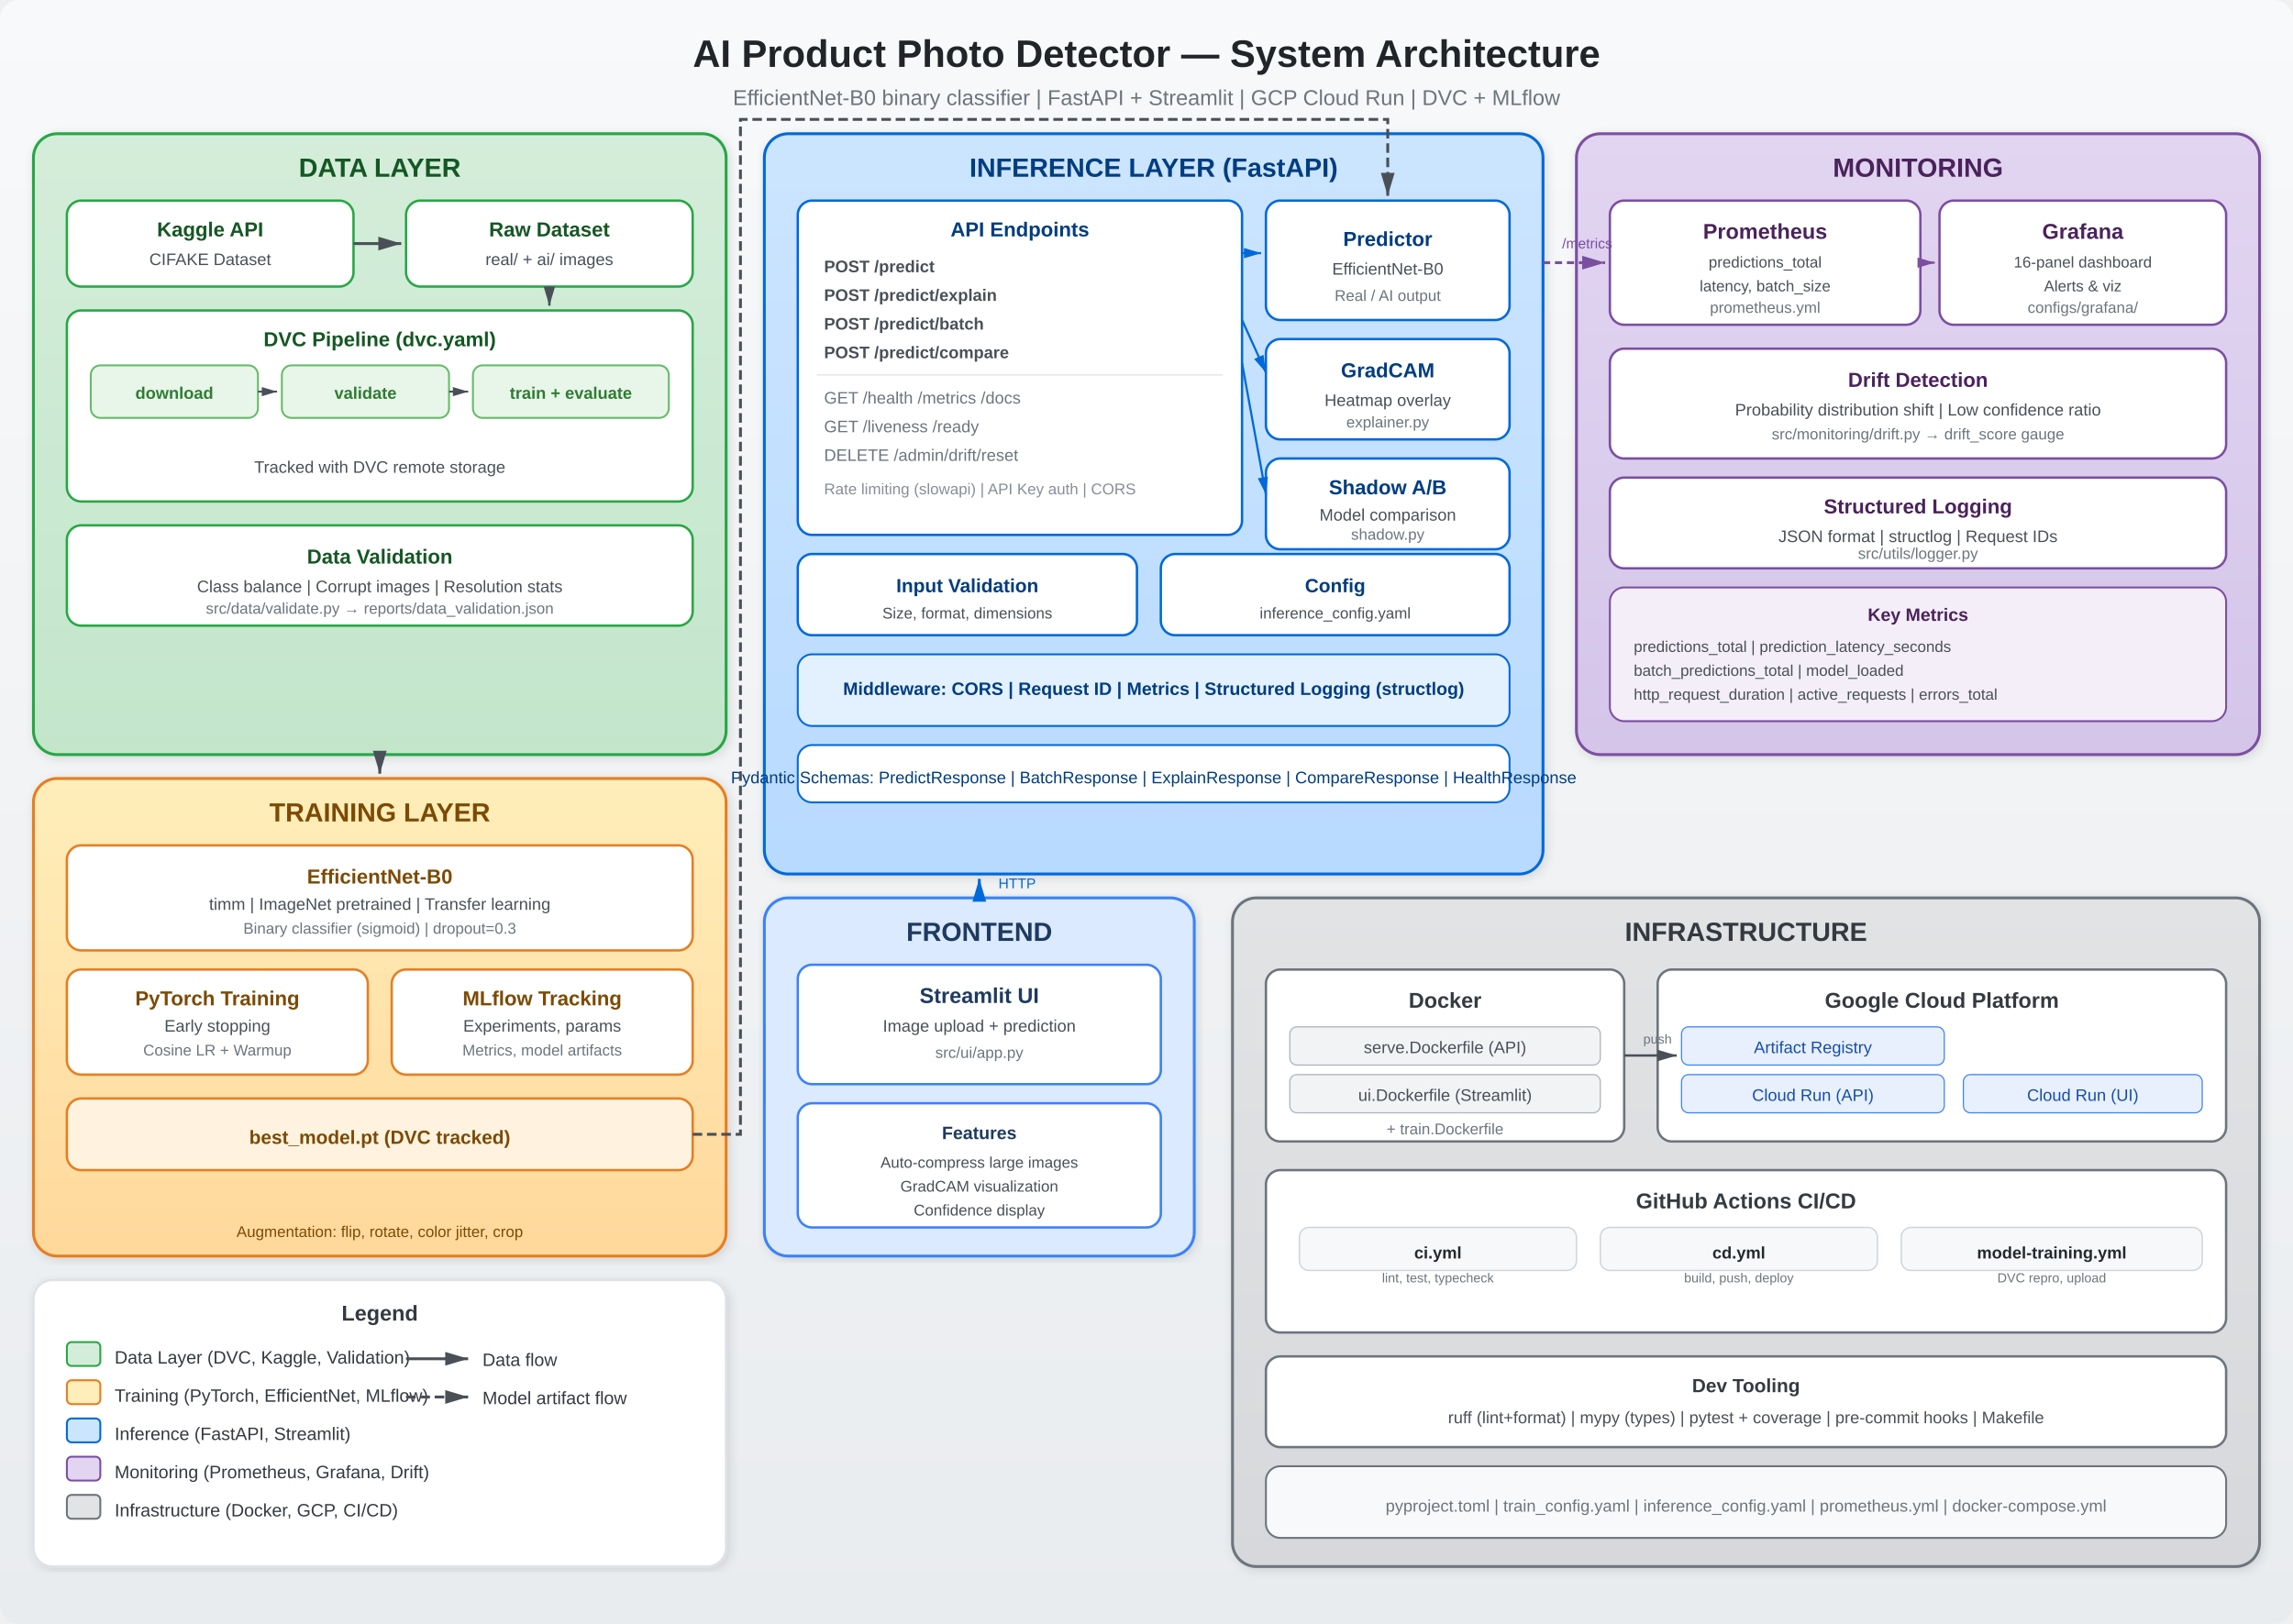
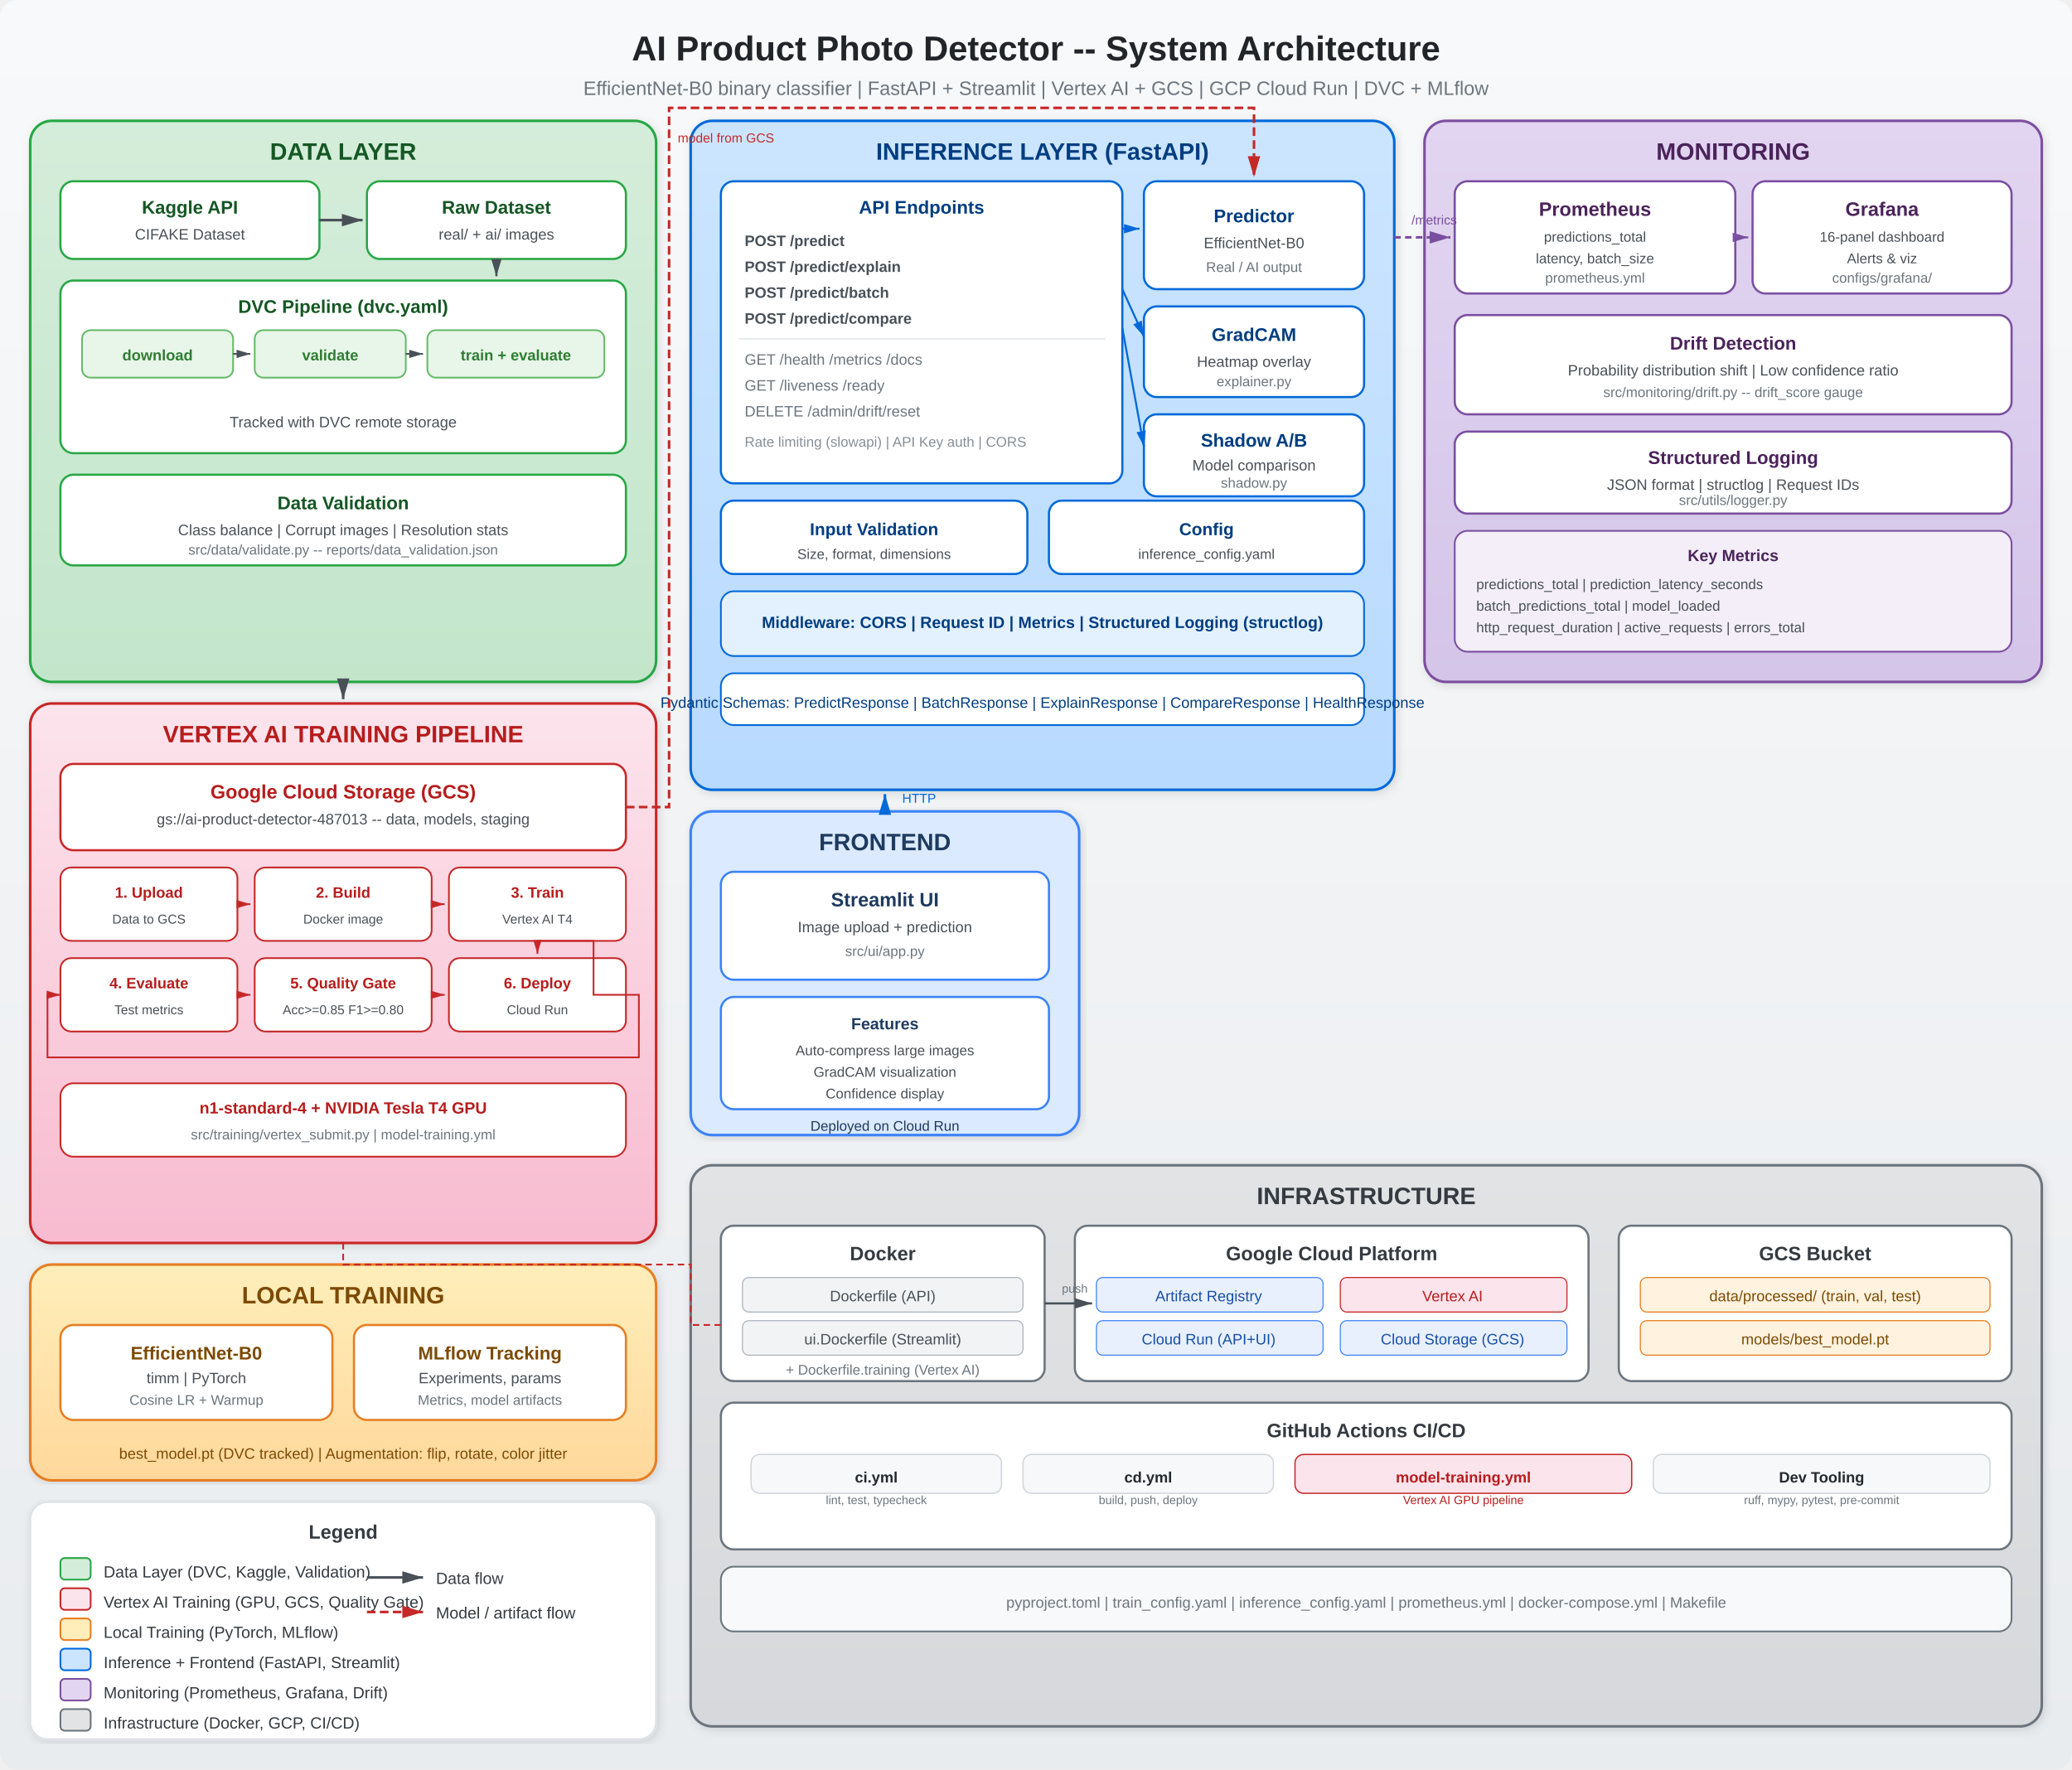
- <svg xmlns="http://www.w3.org/2000/svg" viewBox="0 0 960 680" width="960" height="680" font-family="Segoe UI, Arial, sans-serif">
+ <svg xmlns="http://www.w3.org/2000/svg" viewBox="0 0 960 820" width="960" height="820" font-family="Segoe UI, Arial, sans-serif">
  <defs>
    <linearGradient id="bgGrad" x1="0" y1="0" x2="0" y2="1">
      <stop offset="0%" stop-color="#f8f9fa" />
      <stop offset="100%" stop-color="#e9ecef" />
    </linearGradient>
    <linearGradient id="dataGrad" x1="0" y1="0" x2="0" y2="1">
      <stop offset="0%" stop-color="#d4edda" />
      <stop offset="100%" stop-color="#c3e6cb" />
    </linearGradient>
    <linearGradient id="trainGrad" x1="0" y1="0" x2="0" y2="1">
      <stop offset="0%" stop-color="#ffeeba" />
      <stop offset="100%" stop-color="#ffd89b" />
    </linearGradient>
    <linearGradient id="inferGrad" x1="0" y1="0" x2="0" y2="1">
      <stop offset="0%" stop-color="#cce5ff" />
      <stop offset="100%" stop-color="#b8daff" />
    </linearGradient>
    <linearGradient id="monGrad" x1="0" y1="0" x2="0" y2="1">
      <stop offset="0%" stop-color="#e2d5f1" />
      <stop offset="100%" stop-color="#d4c5e9" />
    </linearGradient>
    <linearGradient id="infraGrad" x1="0" y1="0" x2="0" y2="1">
      <stop offset="0%" stop-color="#e2e3e5" />
      <stop offset="100%" stop-color="#d6d8db" />
    </linearGradient>
+     <linearGradient id="vertexGrad" x1="0" y1="0" x2="0" y2="1">
+       <stop offset="0%" stop-color="#fce4ec" />
+       <stop offset="100%" stop-color="#f8bbd0" />
+     </linearGradient>
    <marker id="arrow" viewBox="0 0 10 6" refX="10" refY="3" markerWidth="8" markerHeight="6" orient="auto-start-reverse">
      <path d="M0,0 L10,3 L0,6 Z" fill="#495057" />
    </marker>
    <marker id="arrowBlue" viewBox="0 0 10 6" refX="10" refY="3" markerWidth="8" markerHeight="6" orient="auto-start-reverse">
      <path d="M0,0 L10,3 L0,6 Z" fill="#0069d9" />
    </marker>
    <marker id="arrowPurple" viewBox="0 0 10 6" refX="10" refY="3" markerWidth="8" markerHeight="6" orient="auto-start-reverse">
      <path d="M0,0 L10,3 L0,6 Z" fill="#7b4fa0" />
+     </marker>
+     <marker id="arrowRed" viewBox="0 0 10 6" refX="10" refY="3" markerWidth="8" markerHeight="6" orient="auto-start-reverse">
+       <path d="M0,0 L10,3 L0,6 Z" fill="#c62828" />
    </marker>
    <filter id="shadow" x="-2%" y="-2%" width="104%" height="104%">
      <feDropShadow dx="1" dy="1" stdDeviation="2" flood-opacity="0.12" />
    </filter>
  </defs>
-   <rect width="960" height="680" rx="8" fill="url(#bgGrad)" />
-   <text x="480" y="28" text-anchor="middle" font-size="16" font-weight="700" fill="#212529">AI Product Photo Detector — System Architecture</text>
-   <text x="480" y="44" text-anchor="middle" font-size="9" fill="#6c757d">EfficientNet-B0 binary classifier  |  FastAPI + Streamlit  |  GCP Cloud Run  |  DVC + MLflow</text>
+   <rect width="960" height="820" rx="8" fill="url(#bgGrad)" />
+   <text x="480" y="28" text-anchor="middle" font-size="16" font-weight="700" fill="#212529">AI Product Photo Detector -- System Architecture</text>
+   <text x="480" y="44" text-anchor="middle" font-size="9" fill="#6c757d">EfficientNet-B0 binary classifier  |  FastAPI + Streamlit  |  Vertex AI + GCS  |  GCP Cloud Run  |  DVC + MLflow</text>
  <rect x="14" y="56" width="290" height="260" rx="10" fill="url(#dataGrad)" stroke="#28a745" stroke-width="1.2" filter="url(#shadow)" />
  <text x="159" y="74" text-anchor="middle" font-size="11" font-weight="700" fill="#155724">DATA LAYER</text>
  <rect x="28" y="84" width="120" height="36" rx="6" fill="#fff" stroke="#28a745" stroke-width="1" />
  <text x="88" y="99" text-anchor="middle" font-size="8.5" font-weight="600" fill="#155724">Kaggle API</text>
  <text x="88" y="111" text-anchor="middle" font-size="7" fill="#495057">CIFAKE Dataset</text>
  <rect x="170" y="84" width="120" height="36" rx="6" fill="#fff" stroke="#28a745" stroke-width="1" />
  <text x="230" y="99" text-anchor="middle" font-size="8.5" font-weight="600" fill="#155724">Raw Dataset</text>
  <text x="230" y="111" text-anchor="middle" font-size="7" fill="#495057">real/ + ai/ images</text>
  <line x1="148" y1="102" x2="168" y2="102" stroke="#495057" stroke-width="1.2" marker-end="url(#arrow)" />
  <rect x="28" y="130" width="262" height="80" rx="6" fill="#fff" stroke="#28a745" stroke-width="1" />
  <text x="159" y="145" text-anchor="middle" font-size="8.5" font-weight="700" fill="#155724">DVC Pipeline (dvc.yaml)</text>
  <rect x="38" y="153" width="70" height="22" rx="4" fill="#e8f5e9" stroke="#66bb6a" stroke-width="0.8" />
  <text x="73" y="167" text-anchor="middle" font-size="7" font-weight="600" fill="#2e7d32">download</text>
  <rect x="118" y="153" width="70" height="22" rx="4" fill="#e8f5e9" stroke="#66bb6a" stroke-width="0.8" />
  <text x="153" y="167" text-anchor="middle" font-size="7" font-weight="600" fill="#2e7d32">validate</text>
  <rect x="198" y="153" width="82" height="22" rx="4" fill="#e8f5e9" stroke="#66bb6a" stroke-width="0.8" />
  <text x="239" y="167" text-anchor="middle" font-size="7" font-weight="600" fill="#2e7d32">train + evaluate</text>
  <line x1="108" y1="164" x2="116" y2="164" stroke="#495057" stroke-width="0.8" marker-end="url(#arrow)" />
  <line x1="188" y1="164" x2="196" y2="164" stroke="#495057" stroke-width="0.8" marker-end="url(#arrow)" />
  <text x="159" y="198" text-anchor="middle" font-size="7" fill="#495057">Tracked with DVC remote storage</text>
  <rect x="28" y="220" width="262" height="42" rx="6" fill="#fff" stroke="#28a745" stroke-width="1" />
  <text x="159" y="236" text-anchor="middle" font-size="8.5" font-weight="600" fill="#155724">Data Validation</text>
  <text x="159" y="248" text-anchor="middle" font-size="7" fill="#495057">Class balance | Corrupt images | Resolution stats</text>
-   <text x="159" y="257" text-anchor="middle" font-size="6.5" fill="#6c757d">src/data/validate.py  →  reports/data_validation.json</text>
+   <text x="159" y="257" text-anchor="middle" font-size="6.5" fill="#6c757d">src/data/validate.py  --  reports/data_validation.json</text>
  <line x1="230" y1="120" x2="230" y2="128" stroke="#495057" stroke-width="1.0" marker-end="url(#arrow)" />
-   <rect x="14" y="326" width="290" height="200" rx="10" fill="url(#trainGrad)" stroke="#e67e22" stroke-width="1.2" filter="url(#shadow)" />
-   <text x="159" y="344" text-anchor="middle" font-size="11" font-weight="700" fill="#7c4a03">TRAINING LAYER</text>
-   <rect x="28" y="354" width="262" height="44" rx="6" fill="#fff" stroke="#e67e22" stroke-width="1" />
-   <text x="159" y="370" text-anchor="middle" font-size="8.5" font-weight="600" fill="#7c4a03">EfficientNet-B0</text>
-   <text x="159" y="381" text-anchor="middle" font-size="7" fill="#495057">timm | ImageNet pretrained | Transfer learning</text>
-   <text x="159" y="391" text-anchor="middle" font-size="6.5" fill="#6c757d">Binary classifier (sigmoid) | dropout=0.3</text>
-   <rect x="28" y="406" width="126" height="44" rx="6" fill="#fff" stroke="#e67e22" stroke-width="1" />
-   <text x="91" y="421" text-anchor="middle" font-size="8.5" font-weight="600" fill="#7c4a03">PyTorch Training</text>
-   <text x="91" y="432" text-anchor="middle" font-size="7" fill="#495057">Early stopping</text>
-   <text x="91" y="442" text-anchor="middle" font-size="6.5" fill="#6c757d">Cosine LR + Warmup</text>
-   <rect x="164" y="406" width="126" height="44" rx="6" fill="#fff" stroke="#e67e22" stroke-width="1" />
-   <text x="227" y="421" text-anchor="middle" font-size="8.5" font-weight="600" fill="#7c4a03">MLflow Tracking</text>
-   <text x="227" y="432" text-anchor="middle" font-size="7" fill="#495057">Experiments, params</text>
-   <text x="227" y="442" text-anchor="middle" font-size="6.5" fill="#6c757d">Metrics, model artifacts</text>
-   <rect x="28" y="460" width="262" height="30" rx="6" fill="#fff3e0" stroke="#e67e22" stroke-width="1" />
-   <text x="159" y="479" text-anchor="middle" font-size="8" font-weight="600" fill="#7c4a03">best_model.pt  (DVC tracked)</text>
+   <rect x="14" y="326" width="290" height="250" rx="10" fill="url(#vertexGrad)" stroke="#c62828" stroke-width="1.2" filter="url(#shadow)" />
+   <text x="159" y="344" text-anchor="middle" font-size="11" font-weight="700" fill="#b71c1c">VERTEX AI TRAINING PIPELINE</text>
+   <rect x="28" y="354" width="262" height="40" rx="6" fill="#fff" stroke="#c62828" stroke-width="1" />
+   <text x="159" y="370" text-anchor="middle" font-size="9" font-weight="600" fill="#b71c1c">Google Cloud Storage (GCS)</text>
+   <text x="159" y="382" text-anchor="middle" font-size="7" fill="#495057">gs://ai-product-detector-487013 -- data, models, staging</text>
+   <rect x="28" y="402" width="82" height="34" rx="5" fill="#fff" stroke="#c62828" stroke-width="0.8" />
+   <text x="69" y="416" text-anchor="middle" font-size="7" font-weight="600" fill="#b71c1c">1. Upload</text>
+   <text x="69" y="428" text-anchor="middle" font-size="6" fill="#495057">Data to GCS</text>
+   <rect x="118" y="402" width="82" height="34" rx="5" fill="#fff" stroke="#c62828" stroke-width="0.8" />
+   <text x="159" y="416" text-anchor="middle" font-size="7" font-weight="600" fill="#b71c1c">2. Build</text>
+   <text x="159" y="428" text-anchor="middle" font-size="6" fill="#495057">Docker image</text>
+   <rect x="208" y="402" width="82" height="34" rx="5" fill="#fff" stroke="#c62828" stroke-width="0.8" />
+   <text x="249" y="416" text-anchor="middle" font-size="7" font-weight="600" fill="#b71c1c">3. Train</text>
+   <text x="249" y="428" text-anchor="middle" font-size="6" fill="#495057">Vertex AI T4</text>
+   <line x1="110" y1="419" x2="116" y2="419" stroke="#c62828" stroke-width="0.8" marker-end="url(#arrowRed)" />
+   <line x1="200" y1="419" x2="206" y2="419" stroke="#c62828" stroke-width="0.8" marker-end="url(#arrowRed)" />
+   <rect x="28" y="444" width="82" height="34" rx="5" fill="#fff" stroke="#c62828" stroke-width="0.8" />
+   <text x="69" y="458" text-anchor="middle" font-size="7" font-weight="600" fill="#b71c1c">4. Evaluate</text>
+   <text x="69" y="470" text-anchor="middle" font-size="6" fill="#495057">Test metrics</text>
+   <rect x="118" y="444" width="82" height="34" rx="5" fill="#fff" stroke="#c62828" stroke-width="0.8" />
+   <text x="159" y="458" text-anchor="middle" font-size="7" font-weight="600" fill="#b71c1c">5. Quality Gate</text>
+   <text x="159" y="470" text-anchor="middle" font-size="6" fill="#495057">Acc&gt;=0.85 F1&gt;=0.80</text>
+   <rect x="208" y="444" width="82" height="34" rx="5" fill="#fff" stroke="#c62828" stroke-width="0.8" />
+   <text x="249" y="458" text-anchor="middle" font-size="7" font-weight="600" fill="#b71c1c">6. Deploy</text>
+   <text x="249" y="470" text-anchor="middle" font-size="6" fill="#495057">Cloud Run</text>
+   <line x1="249" y1="436" x2="249" y2="442" stroke="#c62828" stroke-width="0.8" marker-end="url(#arrowRed)" />
+   <path d="M249,436 L270,436 L270,440 L270,442" fill="none" stroke="none" />
+   <path d="M249,436 L275,436 L275,461 L290,461" fill="none" stroke="#c62828" stroke-width="0.8" />
+   <path d="M28,461 L20,461 L20,436 L28,436" fill="none" stroke="none" />
+   <path d="M290,461 L296,461 L296,490 L22,490 L22,461 L28,461" fill="none" stroke="#c62828" stroke-width="0.8" marker-end="url(#arrowRed)" />
+   <line x1="110" y1="461" x2="116" y2="461" stroke="#c62828" stroke-width="0.8" marker-end="url(#arrowRed)" />
+   <line x1="200" y1="461" x2="206" y2="461" stroke="#c62828" stroke-width="0.8" marker-end="url(#arrowRed)" />
+   <rect x="28" y="502" width="262" height="34" rx="6" fill="#fff" stroke="#c62828" stroke-width="0.8" />
+   <text x="159" y="516" text-anchor="middle" font-size="7.5" font-weight="600" fill="#b71c1c">n1-standard-4 + NVIDIA Tesla T4 GPU</text>
+   <text x="159" y="528" text-anchor="middle" font-size="6.5" fill="#6c757d">src/training/vertex_submit.py | model-training.yml</text>
  <line x1="159" y1="316" x2="159" y2="324" stroke="#495057" stroke-width="1.2" marker-end="url(#arrow)" />
-   <text x="159" y="518" text-anchor="middle" font-size="6.5" fill="#7c4a03">Augmentation: flip, rotate, color jitter, crop</text>
+   <rect x="14" y="586" width="290" height="100" rx="10" fill="url(#trainGrad)" stroke="#e67e22" stroke-width="1.2" filter="url(#shadow)" />
+   <text x="159" y="604" text-anchor="middle" font-size="11" font-weight="700" fill="#7c4a03">LOCAL TRAINING</text>
+   <rect x="28" y="614" width="126" height="44" rx="6" fill="#fff" stroke="#e67e22" stroke-width="1" />
+   <text x="91" y="630" text-anchor="middle" font-size="8.5" font-weight="600" fill="#7c4a03">EfficientNet-B0</text>
+   <text x="91" y="641" text-anchor="middle" font-size="7" fill="#495057">timm | PyTorch</text>
+   <text x="91" y="651" text-anchor="middle" font-size="6.5" fill="#6c757d">Cosine LR + Warmup</text>
+   <rect x="164" y="614" width="126" height="44" rx="6" fill="#fff" stroke="#e67e22" stroke-width="1" />
+   <text x="227" y="630" text-anchor="middle" font-size="8.5" font-weight="600" fill="#7c4a03">MLflow Tracking</text>
+   <text x="227" y="641" text-anchor="middle" font-size="7" fill="#495057">Experiments, params</text>
+   <text x="227" y="651" text-anchor="middle" font-size="6.5" fill="#6c757d">Metrics, model artifacts</text>
+   <text x="159" y="676" text-anchor="middle" font-size="7" fill="#7c4a03">best_model.pt (DVC tracked) | Augmentation: flip, rotate, color jitter</text>
  <rect x="320" y="56" width="326" height="310" rx="10" fill="url(#inferGrad)" stroke="#0069d9" stroke-width="1.2" filter="url(#shadow)" />
  <text x="483" y="74" text-anchor="middle" font-size="11" font-weight="700" fill="#003d80">INFERENCE LAYER  (FastAPI)</text>
  <rect x="334" y="84" width="186" height="140" rx="6" fill="#fff" stroke="#0069d9" stroke-width="1" />
  <text x="427" y="99" text-anchor="middle" font-size="8.5" font-weight="700" fill="#003d80">API Endpoints</text>
  <text x="345" y="114" font-size="7" fill="#495057" font-weight="600">POST /predict</text>
  <text x="345" y="126" font-size="7" fill="#495057" font-weight="600">POST /predict/explain</text>
  <text x="345" y="138" font-size="7" fill="#495057" font-weight="600">POST /predict/batch</text>
  <text x="345" y="150" font-size="7" fill="#495057" font-weight="600">POST /predict/compare</text>
  <line x1="342" y1="157" x2="512" y2="157" stroke="#dee2e6" stroke-width="0.5" />
  <text x="345" y="169" font-size="7" fill="#6c757d">GET  /health  /metrics  /docs</text>
  <text x="345" y="181" font-size="7" fill="#6c757d">GET  /liveness  /ready</text>
  <text x="345" y="193" font-size="7" fill="#6c757d">DELETE /admin/drift/reset</text>
  <text x="345" y="207" font-size="6.5" fill="#868e96">Rate limiting (slowapi) | API Key auth | CORS</text>
  <rect x="530" y="84" width="102" height="50" rx="6" fill="#fff" stroke="#0069d9" stroke-width="1" />
  <text x="581" y="103" text-anchor="middle" font-size="8.5" font-weight="600" fill="#003d80">Predictor</text>
  <text x="581" y="115" text-anchor="middle" font-size="7" fill="#495057">EfficientNet-B0</text>
  <text x="581" y="126" text-anchor="middle" font-size="6.5" fill="#6c757d">Real / AI output</text>
  <rect x="530" y="142" width="102" height="42" rx="6" fill="#fff" stroke="#0069d9" stroke-width="1" />
  <text x="581" y="158" text-anchor="middle" font-size="8.5" font-weight="600" fill="#003d80">GradCAM</text>
  <text x="581" y="170" text-anchor="middle" font-size="7" fill="#495057">Heatmap overlay</text>
  <text x="581" y="179" text-anchor="middle" font-size="6.5" fill="#6c757d">explainer.py</text>
  <rect x="530" y="192" width="102" height="38" rx="6" fill="#fff" stroke="#0069d9" stroke-width="1" />
  <text x="581" y="207" text-anchor="middle" font-size="8.5" font-weight="600" fill="#003d80">Shadow A/B</text>
  <text x="581" y="218" text-anchor="middle" font-size="7" fill="#495057">Model comparison</text>
  <text x="581" y="226" text-anchor="middle" font-size="6.5" fill="#6c757d">shadow.py</text>
  <line x1="520" y1="106" x2="528" y2="106" stroke="#0069d9" stroke-width="0.9" marker-end="url(#arrowBlue)" />
  <line x1="520" y1="134" x2="530" y2="156" stroke="#0069d9" stroke-width="0.9" marker-end="url(#arrowBlue)" />
  <line x1="520" y1="152" x2="530" y2="207" stroke="#0069d9" stroke-width="0.9" marker-end="url(#arrowBlue)" />
  <rect x="334" y="232" width="142" height="34" rx="6" fill="#fff" stroke="#0069d9" stroke-width="1" />
  <text x="405" y="248" text-anchor="middle" font-size="8" font-weight="600" fill="#003d80">Input Validation</text>
  <text x="405" y="259" text-anchor="middle" font-size="6.5" fill="#495057">Size, format, dimensions</text>
  <rect x="486" y="232" width="146" height="34" rx="6" fill="#fff" stroke="#0069d9" stroke-width="1" />
  <text x="559" y="248" text-anchor="middle" font-size="8" font-weight="600" fill="#003d80">Config</text>
  <text x="559" y="259" text-anchor="middle" font-size="6.5" fill="#495057">inference_config.yaml</text>
  <rect x="334" y="274" width="298" height="30" rx="6" fill="#e3f1ff" stroke="#0069d9" stroke-width="0.8" />
  <text x="483" y="291" text-anchor="middle" font-size="7.5" font-weight="600" fill="#003d80">Middleware: CORS | Request ID | Metrics | Structured Logging (structlog)</text>
  <rect x="334" y="312" width="298" height="24" rx="6" fill="#fff" stroke="#0069d9" stroke-width="0.8" />
  <text x="483" y="328" text-anchor="middle" font-size="7" fill="#003d80">Pydantic Schemas: PredictResponse | BatchResponse | ExplainResponse | CompareResponse | HealthResponse</text>
-   <path d="M290,475 L310,475 L310,50 L581,50 L581,82" fill="none" stroke="#495057" stroke-width="1.2" stroke-dasharray="4,2" marker-end="url(#arrow)" />
+   <path d="M290,374 L310,374 L310,50 L581,50 L581,82" fill="none" stroke="#c62828" stroke-width="1.2" stroke-dasharray="4,2" marker-end="url(#arrowRed)" />
+   <text x="314" y="66" font-size="6" fill="#c62828">model from GCS</text>
  <rect x="320" y="376" width="180" height="150" rx="10" fill="#dbeafe" stroke="#3b82f6" stroke-width="1.2" filter="url(#shadow)" />
  <text x="410" y="394" text-anchor="middle" font-size="11" font-weight="700" fill="#1e3a5f">FRONTEND</text>
  <rect x="334" y="404" width="152" height="50" rx="6" fill="#fff" stroke="#3b82f6" stroke-width="1" />
  <text x="410" y="420" text-anchor="middle" font-size="9" font-weight="600" fill="#1e3a5f">Streamlit UI</text>
  <text x="410" y="432" text-anchor="middle" font-size="7" fill="#495057">Image upload + prediction</text>
  <text x="410" y="443" text-anchor="middle" font-size="6.5" fill="#6c757d">src/ui/app.py</text>
  <rect x="334" y="462" width="152" height="52" rx="6" fill="#fff" stroke="#3b82f6" stroke-width="1" />
  <text x="410" y="477" text-anchor="middle" font-size="7.5" font-weight="600" fill="#1e3a5f">Features</text>
  <text x="410" y="489" text-anchor="middle" font-size="6.5" fill="#495057">Auto-compress large images</text>
  <text x="410" y="499" text-anchor="middle" font-size="6.5" fill="#495057">GradCAM visualization</text>
  <text x="410" y="509" text-anchor="middle" font-size="6.5" fill="#495057">Confidence display</text>
  <line x1="410" y1="376" x2="410" y2="368" stroke="#0069d9" stroke-width="1.2" marker-end="url(#arrowBlue)" />
  <text x="418" y="372" font-size="6" fill="#0069d9">HTTP</text>
+   <text x="410" y="524" text-anchor="middle" font-size="6.5" fill="#1e3a5f">Deployed on Cloud Run</text>
  <rect x="660" y="56" width="286" height="260" rx="10" fill="url(#monGrad)" stroke="#7b4fa0" stroke-width="1.2" filter="url(#shadow)" />
  <text x="803" y="74" text-anchor="middle" font-size="11" font-weight="700" fill="#4a235a">MONITORING</text>
  <rect x="674" y="84" width="130" height="52" rx="6" fill="#fff" stroke="#7b4fa0" stroke-width="1" />
  <text x="739" y="100" text-anchor="middle" font-size="9" font-weight="600" fill="#4a235a">Prometheus</text>
  <text x="739" y="112" text-anchor="middle" font-size="6.5" fill="#495057">predictions_total</text>
  <text x="739" y="122" text-anchor="middle" font-size="6.5" fill="#495057">latency, batch_size</text>
  <text x="739" y="131" text-anchor="middle" font-size="6.5" fill="#6c757d">prometheus.yml</text>
  <rect x="812" y="84" width="120" height="52" rx="6" fill="#fff" stroke="#7b4fa0" stroke-width="1" />
  <text x="872" y="100" text-anchor="middle" font-size="9" font-weight="600" fill="#4a235a">Grafana</text>
  <text x="872" y="112" text-anchor="middle" font-size="6.5" fill="#495057">16-panel dashboard</text>
  <text x="872" y="122" text-anchor="middle" font-size="6.5" fill="#495057">Alerts &amp; viz</text>
  <text x="872" y="131" text-anchor="middle" font-size="6.5" fill="#6c757d">configs/grafana/</text>
  <line x1="804" y1="110" x2="810" y2="110" stroke="#7b4fa0" stroke-width="0.9" marker-end="url(#arrowPurple)" />
  <rect x="674" y="146" width="258" height="46" rx="6" fill="#fff" stroke="#7b4fa0" stroke-width="1" />
  <text x="803" y="162" text-anchor="middle" font-size="8.5" font-weight="600" fill="#4a235a">Drift Detection</text>
  <text x="803" y="174" text-anchor="middle" font-size="7" fill="#495057">Probability distribution shift | Low confidence ratio</text>
-   <text x="803" y="184" text-anchor="middle" font-size="6.5" fill="#6c757d">src/monitoring/drift.py  →  drift_score gauge</text>
+   <text x="803" y="184" text-anchor="middle" font-size="6.5" fill="#6c757d">src/monitoring/drift.py  --  drift_score gauge</text>
  <rect x="674" y="200" width="258" height="38" rx="6" fill="#fff" stroke="#7b4fa0" stroke-width="1" />
  <text x="803" y="215" text-anchor="middle" font-size="8.5" font-weight="600" fill="#4a235a">Structured Logging</text>
  <text x="803" y="227" text-anchor="middle" font-size="7" fill="#495057">JSON format | structlog | Request IDs</text>
  <text x="803" y="234" text-anchor="middle" font-size="6.5" fill="#6c757d">src/utils/logger.py</text>
  <rect x="674" y="246" width="258" height="56" rx="6" fill="#f3eef8" stroke="#7b4fa0" stroke-width="0.8" />
  <text x="803" y="260" text-anchor="middle" font-size="7.5" font-weight="600" fill="#4a235a">Key Metrics</text>
  <text x="684" y="273" font-size="6.5" fill="#495057">predictions_total | prediction_latency_seconds</text>
  <text x="684" y="283" font-size="6.5" fill="#495057">batch_predictions_total | model_loaded</text>
  <text x="684" y="293" font-size="6.5" fill="#495057">http_request_duration | active_requests | errors_total</text>
  <line x1="646" y1="110" x2="672" y2="110" stroke="#7b4fa0" stroke-width="1.2" stroke-dasharray="3,2" marker-end="url(#arrowPurple)" />
  <text x="654" y="104" font-size="6" fill="#7b4fa0">/metrics</text>
-   <rect x="516" y="376" width="430" height="280" rx="10" fill="url(#infraGrad)" stroke="#6c757d" stroke-width="1.2" filter="url(#shadow)" />
-   <text x="731" y="394" text-anchor="middle" font-size="11" font-weight="700" fill="#343a40">INFRASTRUCTURE</text>
-   <rect x="530" y="406" width="150" height="72" rx="6" fill="#fff" stroke="#6c757d" stroke-width="1" />
-   <text x="605" y="422" text-anchor="middle" font-size="9" font-weight="600" fill="#343a40">Docker</text>
-   <rect x="540" y="430" width="130" height="16" rx="3" fill="#f1f3f5" stroke="#adb5bd" stroke-width="0.5" />
-   <text x="605" y="441" text-anchor="middle" font-size="7" fill="#495057">serve.Dockerfile  (API)</text>
-   <rect x="540" y="450" width="130" height="16" rx="3" fill="#f1f3f5" stroke="#adb5bd" stroke-width="0.5" />
-   <text x="605" y="461" text-anchor="middle" font-size="7" fill="#495057">ui.Dockerfile  (Streamlit)</text>
-   <text x="605" y="475" text-anchor="middle" font-size="6.5" fill="#6c757d">+ train.Dockerfile</text>
-   <rect x="694" y="406" width="238" height="72" rx="6" fill="#fff" stroke="#6c757d" stroke-width="1" />
-   <text x="813" y="422" text-anchor="middle" font-size="9" font-weight="600" fill="#343a40">Google Cloud Platform</text>
-   <rect x="704" y="430" width="110" height="16" rx="3" fill="#e8f0fe" stroke="#4285f4" stroke-width="0.5" />
-   <text x="759" y="441" text-anchor="middle" font-size="7" fill="#174ea6">Artifact Registry</text>
-   <rect x="704" y="450" width="110" height="16" rx="3" fill="#e8f0fe" stroke="#4285f4" stroke-width="0.5" />
-   <text x="759" y="461" text-anchor="middle" font-size="7" fill="#174ea6">Cloud Run (API)</text>
-   <rect x="822" y="450" width="100" height="16" rx="3" fill="#e8f0fe" stroke="#4285f4" stroke-width="0.5" />
-   <text x="872" y="461" text-anchor="middle" font-size="7" fill="#174ea6">Cloud Run (UI)</text>
-   <line x1="680" y1="442" x2="702" y2="442" stroke="#495057" stroke-width="1.0" marker-end="url(#arrow)" />
-   <text x="688" y="437" font-size="5.5" fill="#6c757d">push</text>
-   <rect x="530" y="490" width="402" height="68" rx="6" fill="#fff" stroke="#6c757d" stroke-width="1" />
-   <text x="731" y="506" text-anchor="middle" font-size="9" font-weight="600" fill="#343a40">GitHub Actions CI/CD</text>
-   <rect x="544" y="514" width="116" height="18" rx="4" fill="#f6f8fa" stroke="#d1d5da" stroke-width="0.6" />
-   <text x="602" y="527" text-anchor="middle" font-size="7" font-weight="600" fill="#24292e">ci.yml</text>
-   <text x="602" y="537" text-anchor="middle" font-size="5.5" fill="#6c757d">lint, test, typecheck</text>
-   <rect x="670" y="514" width="116" height="18" rx="4" fill="#f6f8fa" stroke="#d1d5da" stroke-width="0.6" />
-   <text x="728" y="527" text-anchor="middle" font-size="7" font-weight="600" fill="#24292e">cd.yml</text>
-   <text x="728" y="537" text-anchor="middle" font-size="5.5" fill="#6c757d">build, push, deploy</text>
-   <rect x="796" y="514" width="126" height="18" rx="4" fill="#f6f8fa" stroke="#d1d5da" stroke-width="0.6" />
-   <text x="859" y="527" text-anchor="middle" font-size="7" font-weight="600" fill="#24292e">model-training.yml</text>
-   <text x="859" y="537" text-anchor="middle" font-size="5.5" fill="#6c757d">DVC repro, upload</text>
-   <rect x="530" y="568" width="402" height="38" rx="6" fill="#fff" stroke="#6c757d" stroke-width="1" />
-   <text x="731" y="583" text-anchor="middle" font-size="8" font-weight="600" fill="#343a40">Dev Tooling</text>
-   <text x="731" y="596" text-anchor="middle" font-size="7" fill="#495057">ruff (lint+format) | mypy (types) | pytest + coverage | pre-commit hooks | Makefile</text>
-   <rect x="530" y="614" width="402" height="30" rx="6" fill="#f8f9fa" stroke="#6c757d" stroke-width="0.8" />
-   <text x="731" y="633" text-anchor="middle" font-size="7" fill="#6c757d">pyproject.toml | train_config.yaml | inference_config.yaml | prometheus.yml | docker-compose.yml</text>
-   <rect x="14" y="536" width="290" height="120" rx="8" fill="#fff" stroke="#dee2e6" stroke-width="1" filter="url(#shadow)" />
-   <text x="159" y="553" text-anchor="middle" font-size="9" font-weight="700" fill="#343a40">Legend</text>
-   <rect x="28" y="562" width="14" height="10" rx="2" fill="#d4edda" stroke="#28a745" stroke-width="0.8" />
-   <text x="48" y="571" font-size="7.5" fill="#343a40">Data Layer (DVC, Kaggle, Validation)</text>
-   <rect x="28" y="578" width="14" height="10" rx="2" fill="#ffeeba" stroke="#e67e22" stroke-width="0.8" />
-   <text x="48" y="587" font-size="7.5" fill="#343a40">Training (PyTorch, EfficientNet, MLflow)</text>
-   <rect x="28" y="594" width="14" height="10" rx="2" fill="#cce5ff" stroke="#0069d9" stroke-width="0.8" />
-   <text x="48" y="603" font-size="7.5" fill="#343a40">Inference (FastAPI, Streamlit)</text>
-   <rect x="28" y="610" width="14" height="10" rx="2" fill="#e2d5f1" stroke="#7b4fa0" stroke-width="0.8" />
-   <text x="48" y="619" font-size="7.5" fill="#343a40">Monitoring (Prometheus, Grafana, Drift)</text>
-   <rect x="28" y="626" width="14" height="10" rx="2" fill="#e2e3e5" stroke="#6c757d" stroke-width="0.8" />
-   <text x="48" y="635" font-size="7.5" fill="#343a40">Infrastructure (Docker, GCP, CI/CD)</text>
-   <line x1="170" y1="569" x2="196" y2="569" stroke="#495057" stroke-width="1.2" marker-end="url(#arrow)" />
-   <text x="202" y="572" font-size="7.5" fill="#343a40">Data flow</text>
-   <line x1="170" y1="585" x2="196" y2="585" stroke="#495057" stroke-width="1.2" stroke-dasharray="4,2" marker-end="url(#arrow)" />
-   <text x="202" y="588" font-size="7.5" fill="#343a40">Model artifact flow</text>
+   <rect x="320" y="540" width="626" height="260" rx="10" fill="url(#infraGrad)" stroke="#6c757d" stroke-width="1.2" filter="url(#shadow)" />
+   <text x="633" y="558" text-anchor="middle" font-size="11" font-weight="700" fill="#343a40">INFRASTRUCTURE</text>
+   <rect x="334" y="568" width="150" height="72" rx="6" fill="#fff" stroke="#6c757d" stroke-width="1" />
+   <text x="409" y="584" text-anchor="middle" font-size="9" font-weight="600" fill="#343a40">Docker</text>
+   <rect x="344" y="592" width="130" height="16" rx="3" fill="#f1f3f5" stroke="#adb5bd" stroke-width="0.5" />
+   <text x="409" y="603" text-anchor="middle" font-size="7" fill="#495057">Dockerfile  (API)</text>
+   <rect x="344" y="612" width="130" height="16" rx="3" fill="#f1f3f5" stroke="#adb5bd" stroke-width="0.5" />
+   <text x="409" y="623" text-anchor="middle" font-size="7" fill="#495057">ui.Dockerfile  (Streamlit)</text>
+   <text x="409" y="637" text-anchor="middle" font-size="6.5" fill="#6c757d">+ Dockerfile.training (Vertex AI)</text>
+   <rect x="498" y="568" width="238" height="72" rx="6" fill="#fff" stroke="#6c757d" stroke-width="1" />
+   <text x="617" y="584" text-anchor="middle" font-size="9" font-weight="600" fill="#343a40">Google Cloud Platform</text>
+   <rect x="508" y="592" width="105" height="16" rx="3" fill="#e8f0fe" stroke="#4285f4" stroke-width="0.5" />
+   <text x="560" y="603" text-anchor="middle" font-size="7" fill="#174ea6">Artifact Registry</text>
+   <rect x="508" y="612" width="105" height="16" rx="3" fill="#e8f0fe" stroke="#4285f4" stroke-width="0.5" />
+   <text x="560" y="623" text-anchor="middle" font-size="7" fill="#174ea6">Cloud Run (API+UI)</text>
+   <rect x="621" y="592" width="105" height="16" rx="3" fill="#fce4ec" stroke="#c62828" stroke-width="0.5" />
+   <text x="673" y="603" text-anchor="middle" font-size="7" fill="#b71c1c">Vertex AI</text>
+   <rect x="621" y="612" width="105" height="16" rx="3" fill="#e8f0fe" stroke="#4285f4" stroke-width="0.5" />
+   <text x="673" y="623" text-anchor="middle" font-size="7" fill="#174ea6">Cloud Storage (GCS)</text>
+   <line x1="484" y1="604" x2="506" y2="604" stroke="#495057" stroke-width="1.0" marker-end="url(#arrow)" />
+   <text x="492" y="599" font-size="5.5" fill="#6c757d">push</text>
+   <rect x="750" y="568" width="182" height="72" rx="6" fill="#fff" stroke="#6c757d" stroke-width="1" />
+   <text x="841" y="584" text-anchor="middle" font-size="9" font-weight="600" fill="#343a40">GCS Bucket</text>
+   <rect x="760" y="592" width="162" height="16" rx="3" fill="#fff3e0" stroke="#e67e22" stroke-width="0.5" />
+   <text x="841" y="603" text-anchor="middle" font-size="7" fill="#7c4a03">data/processed/ (train, val, test)</text>
+   <rect x="760" y="612" width="162" height="16" rx="3" fill="#fff3e0" stroke="#e67e22" stroke-width="0.5" />
+   <text x="841" y="623" text-anchor="middle" font-size="7" fill="#7c4a03">models/best_model.pt</text>
+   <rect x="334" y="650" width="598" height="68" rx="6" fill="#fff" stroke="#6c757d" stroke-width="1" />
+   <text x="633" y="666" text-anchor="middle" font-size="9" font-weight="600" fill="#343a40">GitHub Actions CI/CD</text>
+   <rect x="348" y="674" width="116" height="18" rx="4" fill="#f6f8fa" stroke="#d1d5da" stroke-width="0.6" />
+   <text x="406" y="687" text-anchor="middle" font-size="7" font-weight="600" fill="#24292e">ci.yml</text>
+   <text x="406" y="697" text-anchor="middle" font-size="5.5" fill="#6c757d">lint, test, typecheck</text>
+   <rect x="474" y="674" width="116" height="18" rx="4" fill="#f6f8fa" stroke="#d1d5da" stroke-width="0.6" />
+   <text x="532" y="687" text-anchor="middle" font-size="7" font-weight="600" fill="#24292e">cd.yml</text>
+   <text x="532" y="697" text-anchor="middle" font-size="5.5" fill="#6c757d">build, push, deploy</text>
+   <rect x="600" y="674" width="156" height="18" rx="4" fill="#fce4ec" stroke="#c62828" stroke-width="0.6" />
+   <text x="678" y="687" text-anchor="middle" font-size="7" font-weight="600" fill="#b71c1c">model-training.yml</text>
+   <text x="678" y="697" text-anchor="middle" font-size="5.5" fill="#b71c1c">Vertex AI GPU pipeline</text>
+   <rect x="766" y="674" width="156" height="18" rx="4" fill="#f6f8fa" stroke="#d1d5da" stroke-width="0.6" />
+   <text x="844" y="687" text-anchor="middle" font-size="7" font-weight="600" fill="#24292e">Dev Tooling</text>
+   <text x="844" y="697" text-anchor="middle" font-size="5.5" fill="#6c757d">ruff, mypy, pytest, pre-commit</text>
+   <rect x="334" y="726" width="598" height="30" rx="6" fill="#f8f9fa" stroke="#6c757d" stroke-width="0.8" />
+   <text x="633" y="745" text-anchor="middle" font-size="7" fill="#6c757d">pyproject.toml | train_config.yaml | inference_config.yaml | prometheus.yml | docker-compose.yml | Makefile</text>
+   <path d="M159,576 L159,586 L320,586 L320,614 L334,614" fill="none" stroke="#c62828" stroke-width="0.8" stroke-dasharray="3,2" />
+   <rect x="14" y="696" width="290" height="110" rx="8" fill="#fff" stroke="#dee2e6" stroke-width="1" filter="url(#shadow)" />
+   <text x="159" y="713" text-anchor="middle" font-size="9" font-weight="700" fill="#343a40">Legend</text>
+   <rect x="28" y="722" width="14" height="10" rx="2" fill="#d4edda" stroke="#28a745" stroke-width="0.8" />
+   <text x="48" y="731" font-size="7.5" fill="#343a40">Data Layer (DVC, Kaggle, Validation)</text>
+   <rect x="28" y="736" width="14" height="10" rx="2" fill="#fce4ec" stroke="#c62828" stroke-width="0.8" />
+   <text x="48" y="745" font-size="7.5" fill="#343a40">Vertex AI Training (GPU, GCS, Quality Gate)</text>
+   <rect x="28" y="750" width="14" height="10" rx="2" fill="#ffeeba" stroke="#e67e22" stroke-width="0.8" />
+   <text x="48" y="759" font-size="7.5" fill="#343a40">Local Training (PyTorch, MLflow)</text>
+   <rect x="28" y="764" width="14" height="10" rx="2" fill="#cce5ff" stroke="#0069d9" stroke-width="0.8" />
+   <text x="48" y="773" font-size="7.5" fill="#343a40">Inference + Frontend (FastAPI, Streamlit)</text>
+   <rect x="28" y="778" width="14" height="10" rx="2" fill="#e2d5f1" stroke="#7b4fa0" stroke-width="0.8" />
+   <text x="48" y="787" font-size="7.5" fill="#343a40">Monitoring (Prometheus, Grafana, Drift)</text>
+   <rect x="28" y="792" width="14" height="10" rx="2" fill="#e2e3e5" stroke="#6c757d" stroke-width="0.8" />
+   <text x="48" y="801" font-size="7.5" fill="#343a40">Infrastructure (Docker, GCP, CI/CD)</text>
+   <line x1="170" y1="731" x2="196" y2="731" stroke="#495057" stroke-width="1.2" marker-end="url(#arrow)" />
+   <text x="202" y="734" font-size="7.5" fill="#343a40">Data flow</text>
+   <line x1="170" y1="747" x2="196" y2="747" stroke="#c62828" stroke-width="1.2" stroke-dasharray="4,2" marker-end="url(#arrowRed)" />
+   <text x="202" y="750" font-size="7.5" fill="#343a40">Model / artifact flow</text>
</svg>
